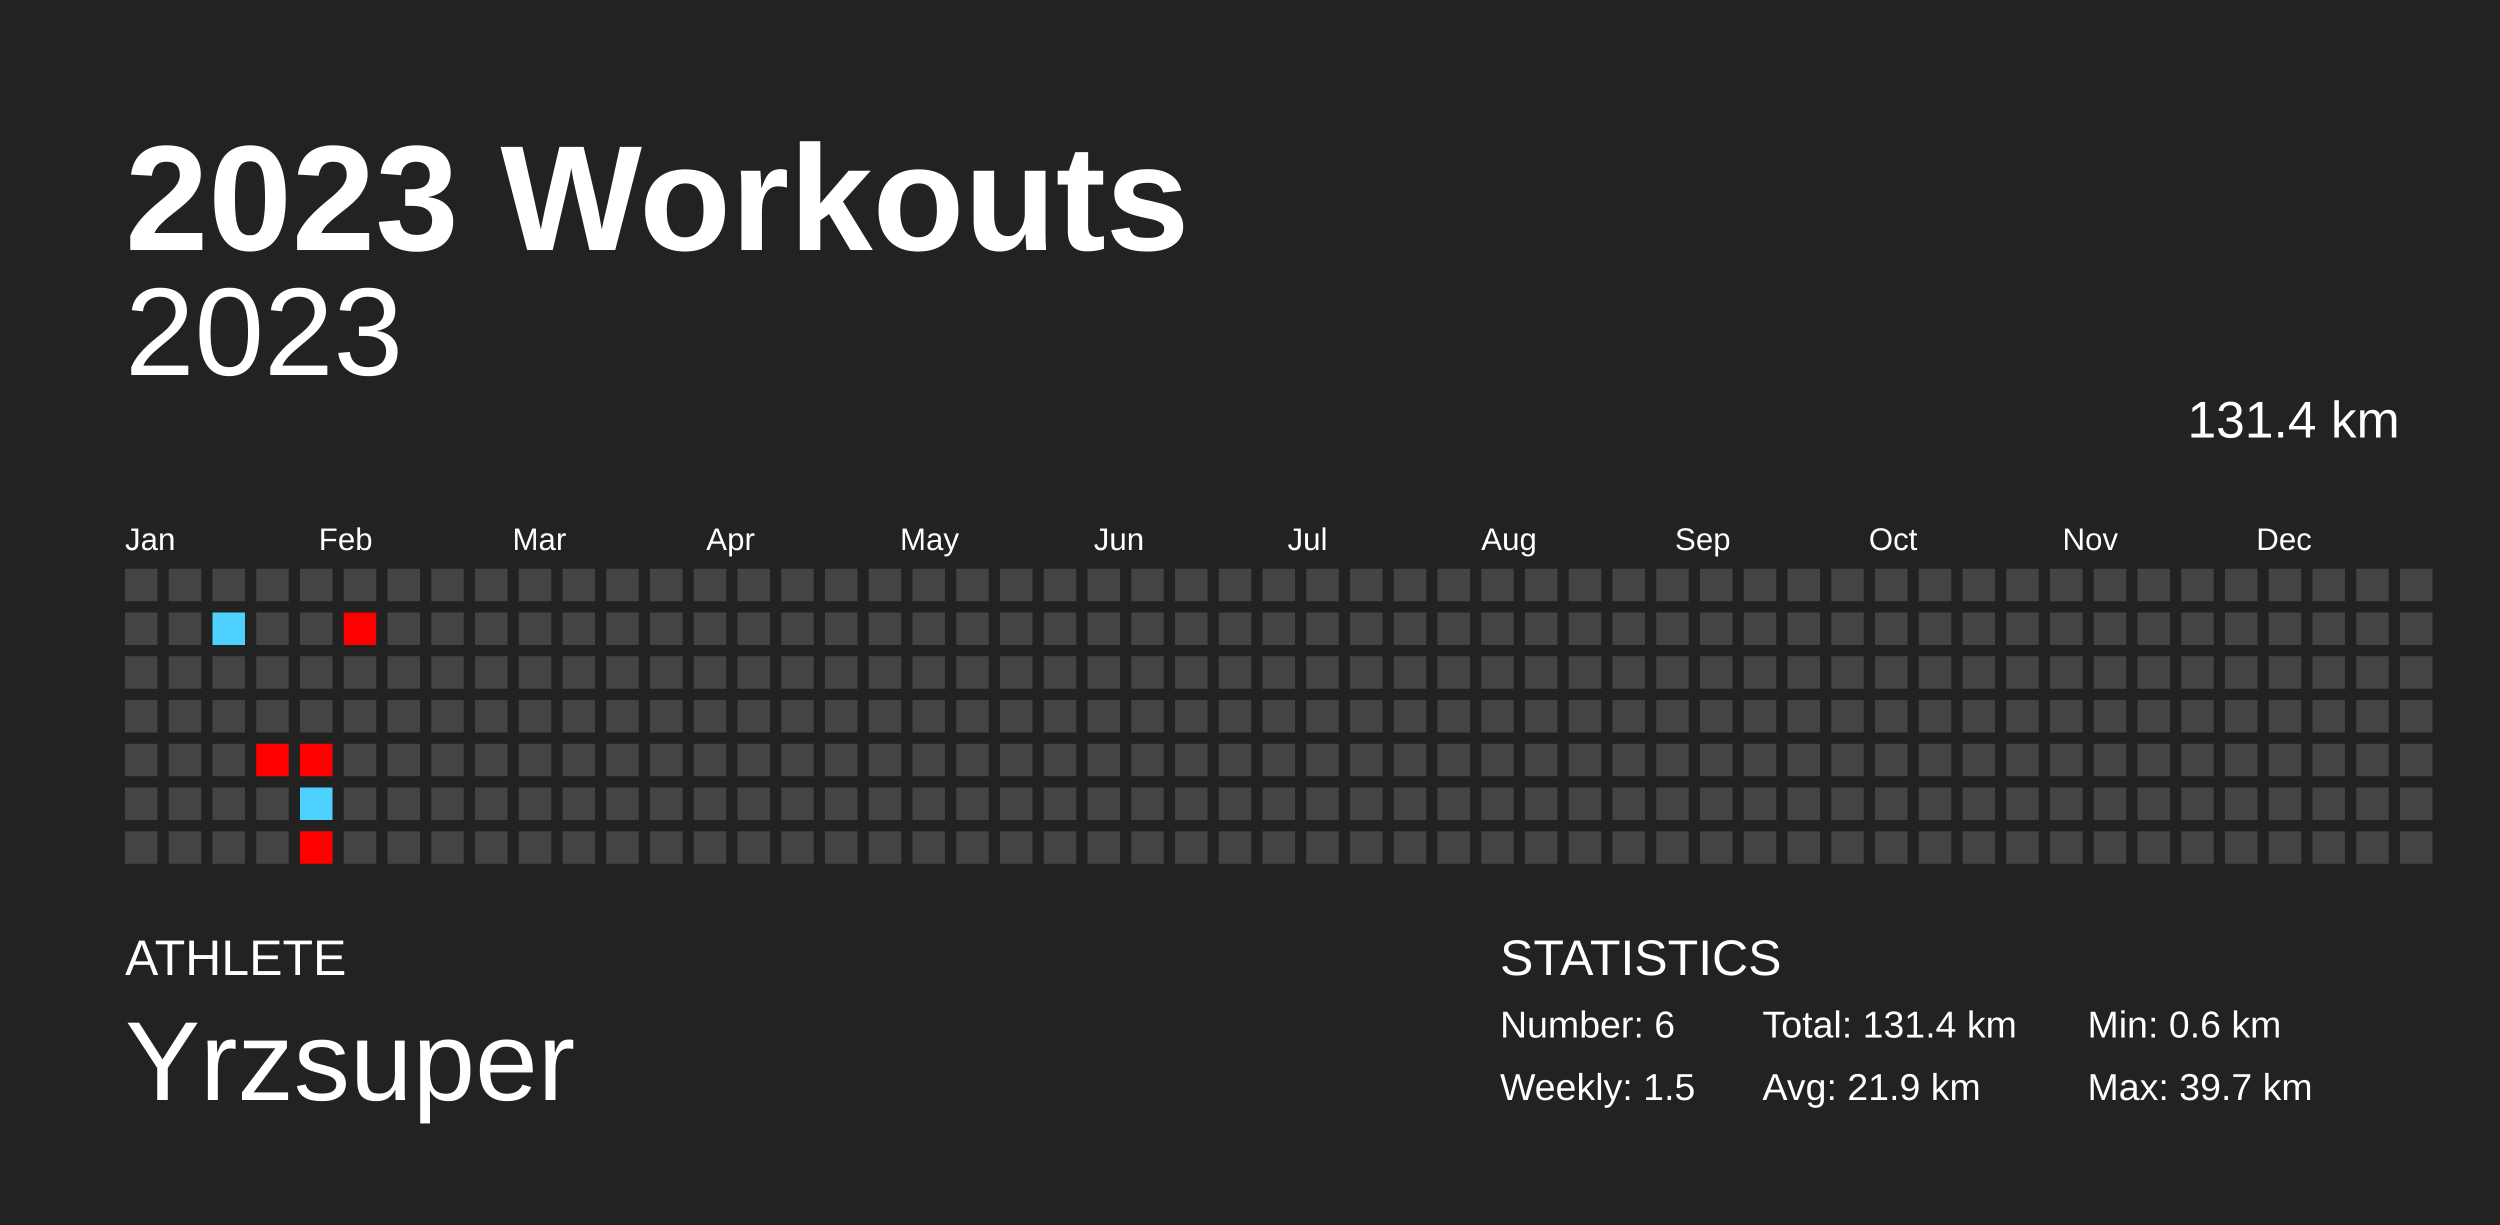
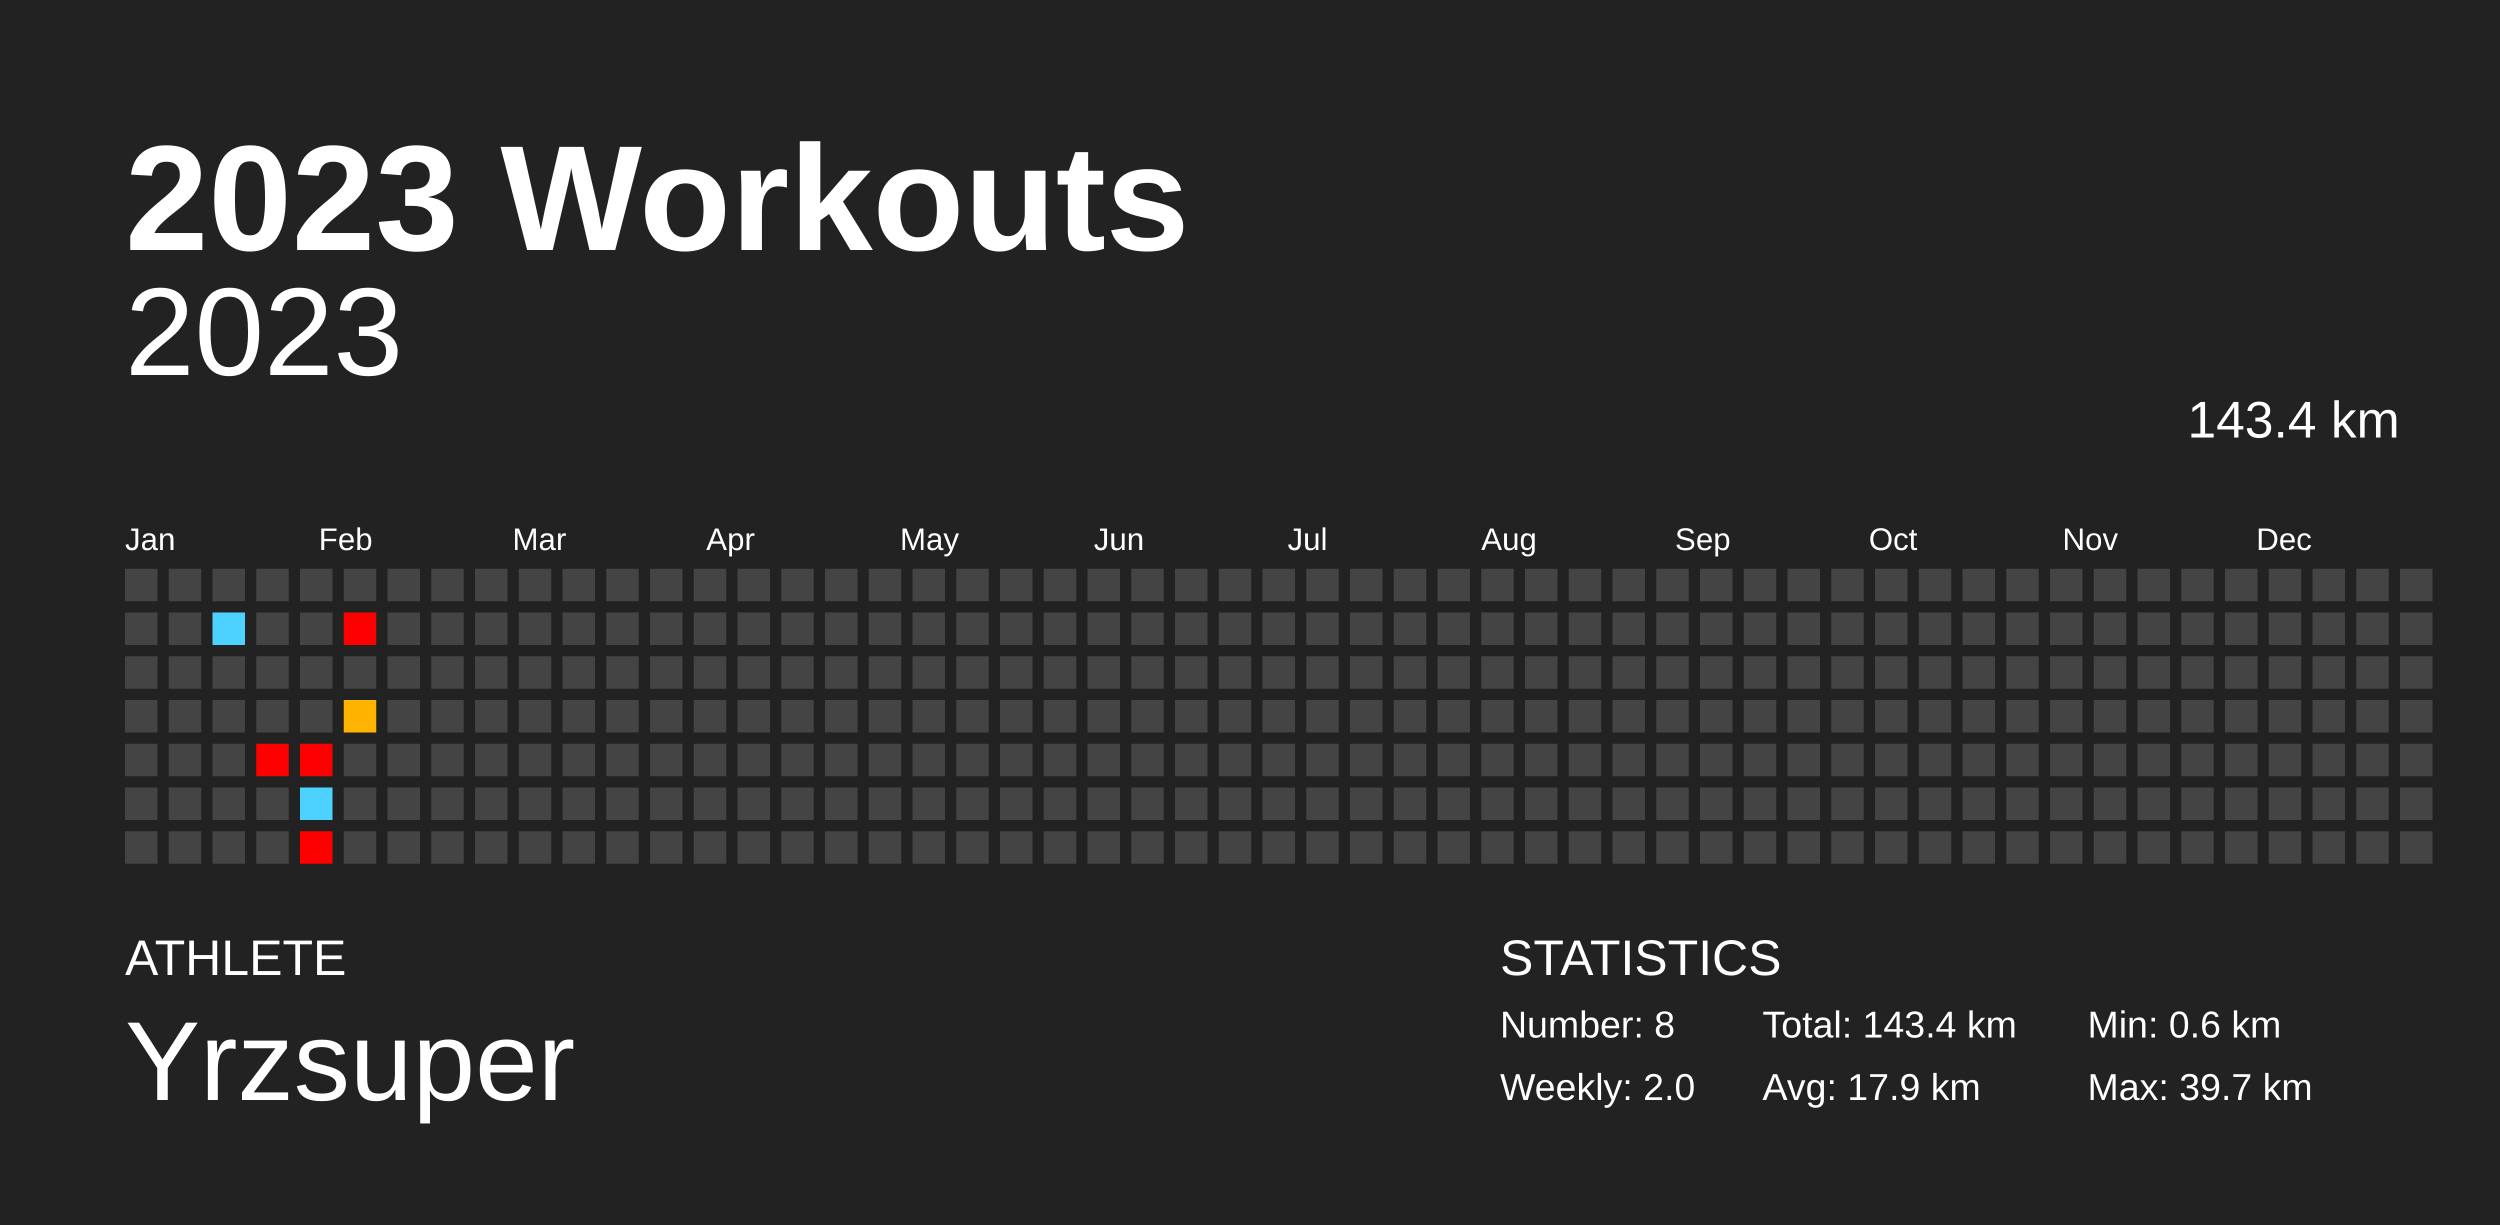
<svg xmlns="http://www.w3.org/2000/svg" baseProfile="full" height="98mm" version="1.1" viewBox="0,0,200,98" width="200mm">
  <defs />
  <rect fill="#222222" height="98" width="200" x="0" y="0" />
  <text fill="#FFFFFF" style="font-size:12px; font-family:Arial; font-weight:bold;" x="10" y="20">2023 Workouts</text>
  <text fill="#FFFFFF" style="font-size:4px; font-family:Arial" x="10" y="78">ATHLETE</text>
  <text fill="#FFFFFF" style="font-size:9px; font-family:Arial" x="10" y="88">Yrzsuper</text>
  <text fill="#FFFFFF" style="font-size:4px; font-family:Arial" x="120" y="78">STATISTICS</text>
-   <text fill="#FFFFFF" style="font-size:3px; font-family:Arial" x="120" y="83">Number: 6</text>
-   <text fill="#FFFFFF" style="font-size:3px; font-family:Arial" x="120" y="88">Weekly: 1.5</text>
-   <text fill="#FFFFFF" style="font-size:3px; font-family:Arial" x="141" y="83">Total: 131.4 km</text>
-   <text fill="#FFFFFF" style="font-size:3px; font-family:Arial" x="141" y="88">Avg: 21.9 km</text>
+   <text fill="#FFFFFF" style="font-size:3px; font-family:Arial" x="120" y="83">Number: 8</text>
+   <text fill="#FFFFFF" style="font-size:3px; font-family:Arial" x="120" y="88">Weekly: 2.0</text>
+   <text fill="#FFFFFF" style="font-size:3px; font-family:Arial" x="141" y="83">Total: 143.4 km</text>
+   <text fill="#FFFFFF" style="font-size:3px; font-family:Arial" x="141" y="88">Avg: 17.9 km</text>
  <text fill="#FFFFFF" style="font-size:3px; font-family:Arial" x="167" y="83">Min: 0.6 km</text>
  <text fill="#FFFFFF" style="font-size:3px; font-family:Arial" x="167" y="88">Max: 39.7 km</text>
  <text alignment-baseline="hanging" fill="#FFFFFF" style="font-size:10.0px; font-family:Arial;" x="10" y="30">2023</text>
-   <text alignment-baseline="hanging" fill="#FFFFFF" style="font-size:4.125px; font-family:Arial;" x="175" y="35">131.4 km</text>
+   <text alignment-baseline="hanging" fill="#FFFFFF" style="font-size:4.125px; font-family:Arial;" x="175" y="35">143.4 km</text>
  <text fill="#FFFFFF" style="font-size:2.5px; font-family:Arial" x="10.0" y="44">Jan</text>
  <text fill="#FFFFFF" style="font-size:2.5px; font-family:Arial" x="25.5" y="44">Feb</text>
  <text fill="#FFFFFF" style="font-size:2.5px; font-family:Arial" x="41.0" y="44">Mar</text>
  <text fill="#FFFFFF" style="font-size:2.5px; font-family:Arial" x="56.5" y="44">Apr</text>
  <text fill="#FFFFFF" style="font-size:2.5px; font-family:Arial" x="72.0" y="44">May</text>
  <text fill="#FFFFFF" style="font-size:2.5px; font-family:Arial" x="87.5" y="44">Jun</text>
  <text fill="#FFFFFF" style="font-size:2.5px; font-family:Arial" x="103.0" y="44">Jul</text>
  <text fill="#FFFFFF" style="font-size:2.5px; font-family:Arial" x="118.5" y="44">Aug</text>
  <text fill="#FFFFFF" style="font-size:2.5px; font-family:Arial" x="134.0" y="44">Sep</text>
  <text fill="#FFFFFF" style="font-size:2.5px; font-family:Arial" x="149.5" y="44">Oct</text>
  <text fill="#FFFFFF" style="font-size:2.5px; font-family:Arial" x="165.0" y="44">Nov</text>
  <text fill="#FFFFFF" style="font-size:2.5px; font-family:Arial" x="180.5" y="44">Dec</text>
  <rect fill="#444444" height="2.6" width="2.6" x="10.0" y="45.5" />
  <rect fill="#444444" height="2.6" width="2.6" x="10.0" y="49.0" />
  <rect fill="#444444" height="2.6" width="2.6" x="10.0" y="52.5" />
  <rect fill="#444444" height="2.6" width="2.6" x="10.0" y="56.0" />
  <rect fill="#444444" height="2.6" width="2.6" x="10.0" y="59.5" />
  <rect fill="#444444" height="2.6" width="2.6" x="10.0" y="63.0" />
  <rect fill="#444444" height="2.6" width="2.6" x="10.0" y="66.5" />
  <rect fill="#444444" height="2.6" width="2.6" x="13.5" y="45.5" />
  <rect fill="#444444" height="2.6" width="2.6" x="13.5" y="49.0" />
  <rect fill="#444444" height="2.6" width="2.6" x="13.5" y="52.5" />
  <rect fill="#444444" height="2.6" width="2.6" x="13.5" y="56.0" />
  <rect fill="#444444" height="2.6" width="2.6" x="13.5" y="59.5" />
  <rect fill="#444444" height="2.6" width="2.6" x="13.5" y="63.0" />
  <rect fill="#444444" height="2.6" width="2.6" x="13.5" y="66.5" />
  <rect fill="#444444" height="2.6" width="2.6" x="17.0" y="45.5" />
  <rect fill="#4dd2ff" height="2.6" width="2.6" x="17.0" y="49.0" />
  <rect fill="#444444" height="2.6" width="2.6" x="17.0" y="52.5" />
  <rect fill="#444444" height="2.6" width="2.6" x="17.0" y="56.0" />
  <rect fill="#444444" height="2.6" width="2.6" x="17.0" y="59.5" />
  <rect fill="#444444" height="2.6" width="2.6" x="17.0" y="63.0" />
  <rect fill="#444444" height="2.6" width="2.6" x="17.0" y="66.5" />
  <rect fill="#444444" height="2.6" width="2.6" x="20.5" y="45.5" />
  <rect fill="#444444" height="2.6" width="2.6" x="20.5" y="49.0" />
  <rect fill="#444444" height="2.6" width="2.6" x="20.5" y="52.5" />
  <rect fill="#444444" height="2.6" width="2.6" x="20.5" y="56.0" />
  <rect fill="red" height="2.6" width="2.6" x="20.5" y="59.5" />
  <rect fill="#444444" height="2.6" width="2.6" x="20.5" y="63.0" />
  <rect fill="#444444" height="2.6" width="2.6" x="20.5" y="66.5" />
  <rect fill="#444444" height="2.6" width="2.6" x="24.0" y="45.5" />
  <rect fill="#444444" height="2.6" width="2.6" x="24.0" y="49.0" />
  <rect fill="#444444" height="2.6" width="2.6" x="24.0" y="52.5" />
  <rect fill="#444444" height="2.6" width="2.6" x="24.0" y="56.0" />
  <rect fill="red" height="2.6" width="2.6" x="24.0" y="59.5" />
  <rect fill="#4dd2ff" height="2.6" width="2.6" x="24.0" y="63.0" />
  <rect fill="red" height="2.6" width="2.6" x="24.0" y="66.5" />
  <rect fill="#444444" height="2.6" width="2.6" x="27.5" y="45.5" />
  <rect fill="red" height="2.6" width="2.6" x="27.5" y="49.0" />
  <rect fill="#444444" height="2.6" width="2.6" x="27.5" y="52.5" />
-   <rect fill="#444444" height="2.6" width="2.6" x="27.5" y="56.0" />
+   <rect fill="#ffb500" height="2.6" width="2.6" x="27.5" y="56.0" />
  <rect fill="#444444" height="2.6" width="2.6" x="27.5" y="59.5" />
  <rect fill="#444444" height="2.6" width="2.6" x="27.5" y="63.0" />
  <rect fill="#444444" height="2.6" width="2.6" x="27.5" y="66.5" />
  <rect fill="#444444" height="2.6" width="2.6" x="31.0" y="45.5" />
  <rect fill="#444444" height="2.6" width="2.6" x="31.0" y="49.0" />
  <rect fill="#444444" height="2.6" width="2.6" x="31.0" y="52.5" />
  <rect fill="#444444" height="2.6" width="2.6" x="31.0" y="56.0" />
  <rect fill="#444444" height="2.6" width="2.6" x="31.0" y="59.5" />
  <rect fill="#444444" height="2.6" width="2.6" x="31.0" y="63.0" />
  <rect fill="#444444" height="2.6" width="2.6" x="31.0" y="66.5" />
  <rect fill="#444444" height="2.6" width="2.6" x="34.5" y="45.5" />
  <rect fill="#444444" height="2.6" width="2.6" x="34.5" y="49.0" />
  <rect fill="#444444" height="2.6" width="2.6" x="34.5" y="52.5" />
  <rect fill="#444444" height="2.6" width="2.6" x="34.5" y="56.0" />
  <rect fill="#444444" height="2.6" width="2.6" x="34.5" y="59.5" />
  <rect fill="#444444" height="2.6" width="2.6" x="34.5" y="63.0" />
  <rect fill="#444444" height="2.6" width="2.6" x="34.5" y="66.5" />
  <rect fill="#444444" height="2.6" width="2.6" x="38.0" y="45.5" />
  <rect fill="#444444" height="2.6" width="2.6" x="38.0" y="49.0" />
  <rect fill="#444444" height="2.6" width="2.6" x="38.0" y="52.5" />
  <rect fill="#444444" height="2.6" width="2.6" x="38.0" y="56.0" />
  <rect fill="#444444" height="2.6" width="2.6" x="38.0" y="59.5" />
  <rect fill="#444444" height="2.6" width="2.6" x="38.0" y="63.0" />
  <rect fill="#444444" height="2.6" width="2.6" x="38.0" y="66.5" />
  <rect fill="#444444" height="2.6" width="2.6" x="41.5" y="45.5" />
  <rect fill="#444444" height="2.6" width="2.6" x="41.5" y="49.0" />
  <rect fill="#444444" height="2.6" width="2.6" x="41.5" y="52.5" />
  <rect fill="#444444" height="2.6" width="2.6" x="41.5" y="56.0" />
  <rect fill="#444444" height="2.6" width="2.6" x="41.5" y="59.5" />
  <rect fill="#444444" height="2.6" width="2.6" x="41.5" y="63.0" />
  <rect fill="#444444" height="2.6" width="2.6" x="41.5" y="66.5" />
  <rect fill="#444444" height="2.6" width="2.6" x="45.0" y="45.5" />
  <rect fill="#444444" height="2.6" width="2.6" x="45.0" y="49.0" />
  <rect fill="#444444" height="2.6" width="2.6" x="45.0" y="52.5" />
  <rect fill="#444444" height="2.6" width="2.6" x="45.0" y="56.0" />
  <rect fill="#444444" height="2.6" width="2.6" x="45.0" y="59.5" />
  <rect fill="#444444" height="2.6" width="2.6" x="45.0" y="63.0" />
  <rect fill="#444444" height="2.6" width="2.6" x="45.0" y="66.5" />
  <rect fill="#444444" height="2.6" width="2.6" x="48.5" y="45.5" />
  <rect fill="#444444" height="2.6" width="2.6" x="48.5" y="49.0" />
  <rect fill="#444444" height="2.6" width="2.6" x="48.5" y="52.5" />
  <rect fill="#444444" height="2.6" width="2.6" x="48.5" y="56.0" />
  <rect fill="#444444" height="2.6" width="2.6" x="48.5" y="59.5" />
  <rect fill="#444444" height="2.6" width="2.6" x="48.5" y="63.0" />
  <rect fill="#444444" height="2.6" width="2.6" x="48.5" y="66.5" />
  <rect fill="#444444" height="2.6" width="2.6" x="52.0" y="45.5" />
  <rect fill="#444444" height="2.6" width="2.6" x="52.0" y="49.0" />
  <rect fill="#444444" height="2.6" width="2.6" x="52.0" y="52.5" />
  <rect fill="#444444" height="2.6" width="2.6" x="52.0" y="56.0" />
  <rect fill="#444444" height="2.6" width="2.6" x="52.0" y="59.5" />
  <rect fill="#444444" height="2.6" width="2.6" x="52.0" y="63.0" />
  <rect fill="#444444" height="2.6" width="2.6" x="52.0" y="66.5" />
  <rect fill="#444444" height="2.6" width="2.6" x="55.5" y="45.5" />
  <rect fill="#444444" height="2.6" width="2.6" x="55.5" y="49.0" />
  <rect fill="#444444" height="2.6" width="2.6" x="55.5" y="52.5" />
  <rect fill="#444444" height="2.6" width="2.6" x="55.5" y="56.0" />
  <rect fill="#444444" height="2.6" width="2.6" x="55.5" y="59.5" />
  <rect fill="#444444" height="2.6" width="2.6" x="55.5" y="63.0" />
  <rect fill="#444444" height="2.6" width="2.6" x="55.5" y="66.5" />
  <rect fill="#444444" height="2.6" width="2.6" x="59.0" y="45.5" />
  <rect fill="#444444" height="2.6" width="2.6" x="59.0" y="49.0" />
  <rect fill="#444444" height="2.6" width="2.6" x="59.0" y="52.5" />
  <rect fill="#444444" height="2.6" width="2.6" x="59.0" y="56.0" />
  <rect fill="#444444" height="2.6" width="2.6" x="59.0" y="59.5" />
  <rect fill="#444444" height="2.6" width="2.6" x="59.0" y="63.0" />
  <rect fill="#444444" height="2.6" width="2.6" x="59.0" y="66.5" />
  <rect fill="#444444" height="2.6" width="2.6" x="62.5" y="45.5" />
  <rect fill="#444444" height="2.6" width="2.6" x="62.5" y="49.0" />
  <rect fill="#444444" height="2.6" width="2.6" x="62.5" y="52.5" />
  <rect fill="#444444" height="2.6" width="2.6" x="62.5" y="56.0" />
  <rect fill="#444444" height="2.6" width="2.6" x="62.5" y="59.5" />
  <rect fill="#444444" height="2.6" width="2.6" x="62.5" y="63.0" />
  <rect fill="#444444" height="2.6" width="2.6" x="62.5" y="66.5" />
  <rect fill="#444444" height="2.6" width="2.6" x="66.0" y="45.5" />
  <rect fill="#444444" height="2.6" width="2.6" x="66.0" y="49.0" />
  <rect fill="#444444" height="2.6" width="2.6" x="66.0" y="52.5" />
  <rect fill="#444444" height="2.6" width="2.6" x="66.0" y="56.0" />
  <rect fill="#444444" height="2.6" width="2.6" x="66.0" y="59.5" />
  <rect fill="#444444" height="2.6" width="2.6" x="66.0" y="63.0" />
  <rect fill="#444444" height="2.6" width="2.6" x="66.0" y="66.5" />
  <rect fill="#444444" height="2.6" width="2.6" x="69.5" y="45.5" />
  <rect fill="#444444" height="2.6" width="2.6" x="69.5" y="49.0" />
  <rect fill="#444444" height="2.6" width="2.6" x="69.5" y="52.5" />
  <rect fill="#444444" height="2.6" width="2.6" x="69.5" y="56.0" />
  <rect fill="#444444" height="2.6" width="2.6" x="69.5" y="59.5" />
  <rect fill="#444444" height="2.6" width="2.6" x="69.5" y="63.0" />
  <rect fill="#444444" height="2.6" width="2.6" x="69.5" y="66.5" />
  <rect fill="#444444" height="2.6" width="2.6" x="73.0" y="45.5" />
  <rect fill="#444444" height="2.6" width="2.6" x="73.0" y="49.0" />
  <rect fill="#444444" height="2.6" width="2.6" x="73.0" y="52.5" />
  <rect fill="#444444" height="2.6" width="2.6" x="73.0" y="56.0" />
  <rect fill="#444444" height="2.6" width="2.6" x="73.0" y="59.5" />
  <rect fill="#444444" height="2.6" width="2.6" x="73.0" y="63.0" />
  <rect fill="#444444" height="2.6" width="2.6" x="73.0" y="66.5" />
  <rect fill="#444444" height="2.6" width="2.6" x="76.5" y="45.5" />
  <rect fill="#444444" height="2.6" width="2.6" x="76.5" y="49.0" />
  <rect fill="#444444" height="2.6" width="2.6" x="76.5" y="52.5" />
  <rect fill="#444444" height="2.6" width="2.6" x="76.5" y="56.0" />
  <rect fill="#444444" height="2.6" width="2.6" x="76.5" y="59.5" />
  <rect fill="#444444" height="2.6" width="2.6" x="76.5" y="63.0" />
  <rect fill="#444444" height="2.6" width="2.6" x="76.5" y="66.5" />
  <rect fill="#444444" height="2.6" width="2.6" x="80.0" y="45.5" />
  <rect fill="#444444" height="2.6" width="2.6" x="80.0" y="49.0" />
  <rect fill="#444444" height="2.6" width="2.6" x="80.0" y="52.5" />
  <rect fill="#444444" height="2.6" width="2.6" x="80.0" y="56.0" />
  <rect fill="#444444" height="2.6" width="2.6" x="80.0" y="59.5" />
  <rect fill="#444444" height="2.6" width="2.6" x="80.0" y="63.0" />
  <rect fill="#444444" height="2.6" width="2.6" x="80.0" y="66.5" />
  <rect fill="#444444" height="2.6" width="2.6" x="83.5" y="45.5" />
  <rect fill="#444444" height="2.6" width="2.6" x="83.5" y="49.0" />
  <rect fill="#444444" height="2.6" width="2.6" x="83.5" y="52.5" />
  <rect fill="#444444" height="2.6" width="2.6" x="83.5" y="56.0" />
  <rect fill="#444444" height="2.6" width="2.6" x="83.5" y="59.5" />
  <rect fill="#444444" height="2.6" width="2.6" x="83.5" y="63.0" />
  <rect fill="#444444" height="2.6" width="2.6" x="83.5" y="66.5" />
  <rect fill="#444444" height="2.6" width="2.6" x="87.0" y="45.5" />
  <rect fill="#444444" height="2.6" width="2.6" x="87.0" y="49.0" />
  <rect fill="#444444" height="2.6" width="2.6" x="87.0" y="52.5" />
  <rect fill="#444444" height="2.6" width="2.6" x="87.0" y="56.0" />
  <rect fill="#444444" height="2.6" width="2.6" x="87.0" y="59.5" />
  <rect fill="#444444" height="2.6" width="2.6" x="87.0" y="63.0" />
  <rect fill="#444444" height="2.6" width="2.6" x="87.0" y="66.5" />
  <rect fill="#444444" height="2.6" width="2.6" x="90.5" y="45.5" />
  <rect fill="#444444" height="2.6" width="2.6" x="90.5" y="49.0" />
  <rect fill="#444444" height="2.6" width="2.6" x="90.5" y="52.5" />
  <rect fill="#444444" height="2.6" width="2.6" x="90.5" y="56.0" />
  <rect fill="#444444" height="2.6" width="2.6" x="90.5" y="59.5" />
  <rect fill="#444444" height="2.6" width="2.6" x="90.5" y="63.0" />
  <rect fill="#444444" height="2.6" width="2.6" x="90.5" y="66.5" />
  <rect fill="#444444" height="2.6" width="2.6" x="94.0" y="45.5" />
  <rect fill="#444444" height="2.6" width="2.6" x="94.0" y="49.0" />
  <rect fill="#444444" height="2.6" width="2.6" x="94.0" y="52.5" />
  <rect fill="#444444" height="2.6" width="2.6" x="94.0" y="56.0" />
  <rect fill="#444444" height="2.6" width="2.6" x="94.0" y="59.5" />
  <rect fill="#444444" height="2.6" width="2.6" x="94.0" y="63.0" />
  <rect fill="#444444" height="2.6" width="2.6" x="94.0" y="66.5" />
  <rect fill="#444444" height="2.6" width="2.6" x="97.5" y="45.5" />
  <rect fill="#444444" height="2.6" width="2.6" x="97.5" y="49.0" />
  <rect fill="#444444" height="2.6" width="2.6" x="97.5" y="52.5" />
  <rect fill="#444444" height="2.6" width="2.6" x="97.5" y="56.0" />
  <rect fill="#444444" height="2.6" width="2.6" x="97.5" y="59.5" />
  <rect fill="#444444" height="2.6" width="2.6" x="97.5" y="63.0" />
  <rect fill="#444444" height="2.6" width="2.6" x="97.5" y="66.5" />
  <rect fill="#444444" height="2.6" width="2.6" x="101.0" y="45.5" />
  <rect fill="#444444" height="2.6" width="2.6" x="101.0" y="49.0" />
  <rect fill="#444444" height="2.6" width="2.6" x="101.0" y="52.5" />
  <rect fill="#444444" height="2.6" width="2.6" x="101.0" y="56.0" />
  <rect fill="#444444" height="2.6" width="2.6" x="101.0" y="59.5" />
  <rect fill="#444444" height="2.6" width="2.6" x="101.0" y="63.0" />
  <rect fill="#444444" height="2.6" width="2.6" x="101.0" y="66.5" />
  <rect fill="#444444" height="2.6" width="2.6" x="104.5" y="45.5" />
  <rect fill="#444444" height="2.6" width="2.6" x="104.5" y="49.0" />
  <rect fill="#444444" height="2.6" width="2.6" x="104.5" y="52.5" />
  <rect fill="#444444" height="2.6" width="2.6" x="104.5" y="56.0" />
  <rect fill="#444444" height="2.6" width="2.6" x="104.5" y="59.5" />
  <rect fill="#444444" height="2.6" width="2.6" x="104.5" y="63.0" />
  <rect fill="#444444" height="2.6" width="2.6" x="104.5" y="66.5" />
  <rect fill="#444444" height="2.6" width="2.6" x="108.0" y="45.5" />
  <rect fill="#444444" height="2.6" width="2.6" x="108.0" y="49.0" />
  <rect fill="#444444" height="2.6" width="2.6" x="108.0" y="52.5" />
  <rect fill="#444444" height="2.6" width="2.6" x="108.0" y="56.0" />
  <rect fill="#444444" height="2.6" width="2.6" x="108.0" y="59.5" />
  <rect fill="#444444" height="2.6" width="2.6" x="108.0" y="63.0" />
  <rect fill="#444444" height="2.6" width="2.6" x="108.0" y="66.5" />
  <rect fill="#444444" height="2.6" width="2.6" x="111.5" y="45.5" />
  <rect fill="#444444" height="2.6" width="2.6" x="111.5" y="49.0" />
  <rect fill="#444444" height="2.6" width="2.6" x="111.5" y="52.5" />
  <rect fill="#444444" height="2.6" width="2.6" x="111.5" y="56.0" />
  <rect fill="#444444" height="2.6" width="2.6" x="111.5" y="59.5" />
  <rect fill="#444444" height="2.6" width="2.6" x="111.5" y="63.0" />
  <rect fill="#444444" height="2.6" width="2.6" x="111.5" y="66.5" />
  <rect fill="#444444" height="2.6" width="2.6" x="115.0" y="45.5" />
  <rect fill="#444444" height="2.6" width="2.6" x="115.0" y="49.0" />
  <rect fill="#444444" height="2.6" width="2.6" x="115.0" y="52.5" />
  <rect fill="#444444" height="2.6" width="2.6" x="115.0" y="56.0" />
  <rect fill="#444444" height="2.6" width="2.6" x="115.0" y="59.5" />
  <rect fill="#444444" height="2.6" width="2.6" x="115.0" y="63.0" />
  <rect fill="#444444" height="2.6" width="2.6" x="115.0" y="66.5" />
  <rect fill="#444444" height="2.6" width="2.6" x="118.5" y="45.5" />
  <rect fill="#444444" height="2.6" width="2.6" x="118.5" y="49.0" />
  <rect fill="#444444" height="2.6" width="2.6" x="118.5" y="52.5" />
  <rect fill="#444444" height="2.6" width="2.6" x="118.5" y="56.0" />
  <rect fill="#444444" height="2.6" width="2.6" x="118.5" y="59.5" />
  <rect fill="#444444" height="2.6" width="2.6" x="118.5" y="63.0" />
  <rect fill="#444444" height="2.6" width="2.6" x="118.5" y="66.5" />
  <rect fill="#444444" height="2.6" width="2.6" x="122.0" y="45.5" />
  <rect fill="#444444" height="2.6" width="2.6" x="122.0" y="49.0" />
  <rect fill="#444444" height="2.6" width="2.6" x="122.0" y="52.5" />
  <rect fill="#444444" height="2.6" width="2.6" x="122.0" y="56.0" />
  <rect fill="#444444" height="2.6" width="2.6" x="122.0" y="59.5" />
  <rect fill="#444444" height="2.6" width="2.6" x="122.0" y="63.0" />
  <rect fill="#444444" height="2.6" width="2.6" x="122.0" y="66.5" />
  <rect fill="#444444" height="2.6" width="2.6" x="125.5" y="45.5" />
  <rect fill="#444444" height="2.6" width="2.6" x="125.5" y="49.0" />
  <rect fill="#444444" height="2.6" width="2.6" x="125.5" y="52.5" />
  <rect fill="#444444" height="2.6" width="2.6" x="125.5" y="56.0" />
  <rect fill="#444444" height="2.6" width="2.6" x="125.5" y="59.5" />
  <rect fill="#444444" height="2.6" width="2.6" x="125.5" y="63.0" />
  <rect fill="#444444" height="2.6" width="2.6" x="125.5" y="66.5" />
  <rect fill="#444444" height="2.6" width="2.6" x="129.0" y="45.5" />
  <rect fill="#444444" height="2.6" width="2.6" x="129.0" y="49.0" />
  <rect fill="#444444" height="2.6" width="2.6" x="129.0" y="52.5" />
  <rect fill="#444444" height="2.6" width="2.6" x="129.0" y="56.0" />
  <rect fill="#444444" height="2.6" width="2.6" x="129.0" y="59.5" />
  <rect fill="#444444" height="2.6" width="2.6" x="129.0" y="63.0" />
  <rect fill="#444444" height="2.6" width="2.6" x="129.0" y="66.5" />
  <rect fill="#444444" height="2.6" width="2.6" x="132.5" y="45.5" />
  <rect fill="#444444" height="2.6" width="2.6" x="132.5" y="49.0" />
  <rect fill="#444444" height="2.6" width="2.6" x="132.5" y="52.5" />
  <rect fill="#444444" height="2.6" width="2.6" x="132.5" y="56.0" />
  <rect fill="#444444" height="2.6" width="2.6" x="132.5" y="59.5" />
  <rect fill="#444444" height="2.6" width="2.6" x="132.5" y="63.0" />
  <rect fill="#444444" height="2.6" width="2.6" x="132.5" y="66.5" />
  <rect fill="#444444" height="2.6" width="2.6" x="136.0" y="45.5" />
  <rect fill="#444444" height="2.6" width="2.6" x="136.0" y="49.0" />
  <rect fill="#444444" height="2.6" width="2.6" x="136.0" y="52.5" />
  <rect fill="#444444" height="2.6" width="2.6" x="136.0" y="56.0" />
  <rect fill="#444444" height="2.6" width="2.6" x="136.0" y="59.5" />
  <rect fill="#444444" height="2.6" width="2.6" x="136.0" y="63.0" />
  <rect fill="#444444" height="2.6" width="2.6" x="136.0" y="66.5" />
  <rect fill="#444444" height="2.6" width="2.6" x="139.5" y="45.5" />
  <rect fill="#444444" height="2.6" width="2.6" x="139.5" y="49.0" />
  <rect fill="#444444" height="2.6" width="2.6" x="139.5" y="52.5" />
  <rect fill="#444444" height="2.6" width="2.6" x="139.5" y="56.0" />
  <rect fill="#444444" height="2.6" width="2.6" x="139.5" y="59.5" />
  <rect fill="#444444" height="2.6" width="2.6" x="139.5" y="63.0" />
  <rect fill="#444444" height="2.6" width="2.6" x="139.5" y="66.5" />
  <rect fill="#444444" height="2.6" width="2.6" x="143.0" y="45.5" />
  <rect fill="#444444" height="2.6" width="2.6" x="143.0" y="49.0" />
  <rect fill="#444444" height="2.6" width="2.6" x="143.0" y="52.5" />
  <rect fill="#444444" height="2.6" width="2.6" x="143.0" y="56.0" />
  <rect fill="#444444" height="2.6" width="2.6" x="143.0" y="59.5" />
  <rect fill="#444444" height="2.6" width="2.6" x="143.0" y="63.0" />
  <rect fill="#444444" height="2.6" width="2.6" x="143.0" y="66.5" />
  <rect fill="#444444" height="2.6" width="2.6" x="146.5" y="45.5" />
  <rect fill="#444444" height="2.6" width="2.6" x="146.5" y="49.0" />
  <rect fill="#444444" height="2.6" width="2.6" x="146.5" y="52.5" />
  <rect fill="#444444" height="2.6" width="2.6" x="146.5" y="56.0" />
  <rect fill="#444444" height="2.6" width="2.6" x="146.5" y="59.5" />
  <rect fill="#444444" height="2.6" width="2.6" x="146.5" y="63.0" />
  <rect fill="#444444" height="2.6" width="2.6" x="146.5" y="66.5" />
  <rect fill="#444444" height="2.6" width="2.6" x="150.0" y="45.5" />
  <rect fill="#444444" height="2.6" width="2.6" x="150.0" y="49.0" />
  <rect fill="#444444" height="2.6" width="2.6" x="150.0" y="52.5" />
  <rect fill="#444444" height="2.6" width="2.6" x="150.0" y="56.0" />
  <rect fill="#444444" height="2.6" width="2.6" x="150.0" y="59.5" />
  <rect fill="#444444" height="2.6" width="2.6" x="150.0" y="63.0" />
  <rect fill="#444444" height="2.6" width="2.6" x="150.0" y="66.5" />
  <rect fill="#444444" height="2.6" width="2.6" x="153.5" y="45.5" />
  <rect fill="#444444" height="2.6" width="2.6" x="153.5" y="49.0" />
  <rect fill="#444444" height="2.6" width="2.6" x="153.5" y="52.5" />
  <rect fill="#444444" height="2.6" width="2.6" x="153.5" y="56.0" />
  <rect fill="#444444" height="2.6" width="2.6" x="153.5" y="59.5" />
  <rect fill="#444444" height="2.6" width="2.6" x="153.5" y="63.0" />
  <rect fill="#444444" height="2.6" width="2.6" x="153.5" y="66.5" />
  <rect fill="#444444" height="2.6" width="2.6" x="157.0" y="45.5" />
  <rect fill="#444444" height="2.6" width="2.6" x="157.0" y="49.0" />
  <rect fill="#444444" height="2.6" width="2.6" x="157.0" y="52.5" />
  <rect fill="#444444" height="2.6" width="2.6" x="157.0" y="56.0" />
  <rect fill="#444444" height="2.6" width="2.6" x="157.0" y="59.5" />
  <rect fill="#444444" height="2.6" width="2.6" x="157.0" y="63.0" />
  <rect fill="#444444" height="2.6" width="2.6" x="157.0" y="66.5" />
  <rect fill="#444444" height="2.6" width="2.6" x="160.5" y="45.5" />
  <rect fill="#444444" height="2.6" width="2.6" x="160.5" y="49.0" />
  <rect fill="#444444" height="2.6" width="2.6" x="160.5" y="52.5" />
  <rect fill="#444444" height="2.6" width="2.6" x="160.5" y="56.0" />
  <rect fill="#444444" height="2.6" width="2.6" x="160.5" y="59.5" />
  <rect fill="#444444" height="2.6" width="2.6" x="160.5" y="63.0" />
  <rect fill="#444444" height="2.6" width="2.6" x="160.5" y="66.5" />
  <rect fill="#444444" height="2.6" width="2.6" x="164.0" y="45.5" />
  <rect fill="#444444" height="2.6" width="2.6" x="164.0" y="49.0" />
  <rect fill="#444444" height="2.6" width="2.6" x="164.0" y="52.5" />
  <rect fill="#444444" height="2.6" width="2.6" x="164.0" y="56.0" />
  <rect fill="#444444" height="2.6" width="2.6" x="164.0" y="59.5" />
  <rect fill="#444444" height="2.6" width="2.6" x="164.0" y="63.0" />
  <rect fill="#444444" height="2.6" width="2.6" x="164.0" y="66.5" />
  <rect fill="#444444" height="2.6" width="2.6" x="167.5" y="45.5" />
  <rect fill="#444444" height="2.6" width="2.6" x="167.5" y="49.0" />
  <rect fill="#444444" height="2.6" width="2.6" x="167.5" y="52.5" />
  <rect fill="#444444" height="2.6" width="2.6" x="167.5" y="56.0" />
  <rect fill="#444444" height="2.6" width="2.6" x="167.5" y="59.5" />
  <rect fill="#444444" height="2.6" width="2.6" x="167.5" y="63.0" />
  <rect fill="#444444" height="2.6" width="2.6" x="167.5" y="66.5" />
  <rect fill="#444444" height="2.6" width="2.6" x="171.0" y="45.5" />
  <rect fill="#444444" height="2.6" width="2.6" x="171.0" y="49.0" />
  <rect fill="#444444" height="2.6" width="2.6" x="171.0" y="52.5" />
  <rect fill="#444444" height="2.6" width="2.6" x="171.0" y="56.0" />
  <rect fill="#444444" height="2.6" width="2.6" x="171.0" y="59.5" />
  <rect fill="#444444" height="2.6" width="2.6" x="171.0" y="63.0" />
  <rect fill="#444444" height="2.6" width="2.6" x="171.0" y="66.5" />
  <rect fill="#444444" height="2.6" width="2.6" x="174.5" y="45.5" />
  <rect fill="#444444" height="2.6" width="2.6" x="174.5" y="49.0" />
  <rect fill="#444444" height="2.6" width="2.6" x="174.5" y="52.5" />
  <rect fill="#444444" height="2.6" width="2.6" x="174.5" y="56.0" />
  <rect fill="#444444" height="2.6" width="2.6" x="174.5" y="59.5" />
  <rect fill="#444444" height="2.6" width="2.6" x="174.5" y="63.0" />
  <rect fill="#444444" height="2.6" width="2.6" x="174.5" y="66.5" />
  <rect fill="#444444" height="2.6" width="2.6" x="178.0" y="45.5" />
  <rect fill="#444444" height="2.6" width="2.6" x="178.0" y="49.0" />
  <rect fill="#444444" height="2.6" width="2.6" x="178.0" y="52.5" />
  <rect fill="#444444" height="2.6" width="2.6" x="178.0" y="56.0" />
  <rect fill="#444444" height="2.6" width="2.6" x="178.0" y="59.5" />
  <rect fill="#444444" height="2.6" width="2.6" x="178.0" y="63.0" />
  <rect fill="#444444" height="2.6" width="2.6" x="178.0" y="66.5" />
  <rect fill="#444444" height="2.6" width="2.6" x="181.5" y="45.5" />
  <rect fill="#444444" height="2.6" width="2.6" x="181.5" y="49.0" />
  <rect fill="#444444" height="2.6" width="2.6" x="181.5" y="52.5" />
  <rect fill="#444444" height="2.6" width="2.6" x="181.5" y="56.0" />
  <rect fill="#444444" height="2.6" width="2.6" x="181.5" y="59.5" />
  <rect fill="#444444" height="2.6" width="2.6" x="181.5" y="63.0" />
  <rect fill="#444444" height="2.6" width="2.6" x="181.5" y="66.5" />
  <rect fill="#444444" height="2.6" width="2.6" x="185.0" y="45.5" />
  <rect fill="#444444" height="2.6" width="2.6" x="185.0" y="49.0" />
  <rect fill="#444444" height="2.6" width="2.6" x="185.0" y="52.5" />
  <rect fill="#444444" height="2.6" width="2.6" x="185.0" y="56.0" />
  <rect fill="#444444" height="2.6" width="2.6" x="185.0" y="59.5" />
  <rect fill="#444444" height="2.6" width="2.6" x="185.0" y="63.0" />
  <rect fill="#444444" height="2.6" width="2.6" x="185.0" y="66.5" />
  <rect fill="#444444" height="2.6" width="2.6" x="188.5" y="45.5" />
  <rect fill="#444444" height="2.6" width="2.6" x="188.5" y="49.0" />
  <rect fill="#444444" height="2.6" width="2.6" x="188.5" y="52.5" />
  <rect fill="#444444" height="2.6" width="2.6" x="188.5" y="56.0" />
  <rect fill="#444444" height="2.6" width="2.6" x="188.5" y="59.5" />
  <rect fill="#444444" height="2.6" width="2.6" x="188.5" y="63.0" />
  <rect fill="#444444" height="2.6" width="2.6" x="188.5" y="66.5" />
  <rect fill="#444444" height="2.6" width="2.6" x="192.0" y="45.5" />
  <rect fill="#444444" height="2.6" width="2.6" x="192.0" y="49.0" />
  <rect fill="#444444" height="2.6" width="2.6" x="192.0" y="52.5" />
  <rect fill="#444444" height="2.6" width="2.6" x="192.0" y="56.0" />
  <rect fill="#444444" height="2.6" width="2.6" x="192.0" y="59.5" />
  <rect fill="#444444" height="2.6" width="2.6" x="192.0" y="63.0" />
  <rect fill="#444444" height="2.6" width="2.6" x="192.0" y="66.5" />
</svg>
